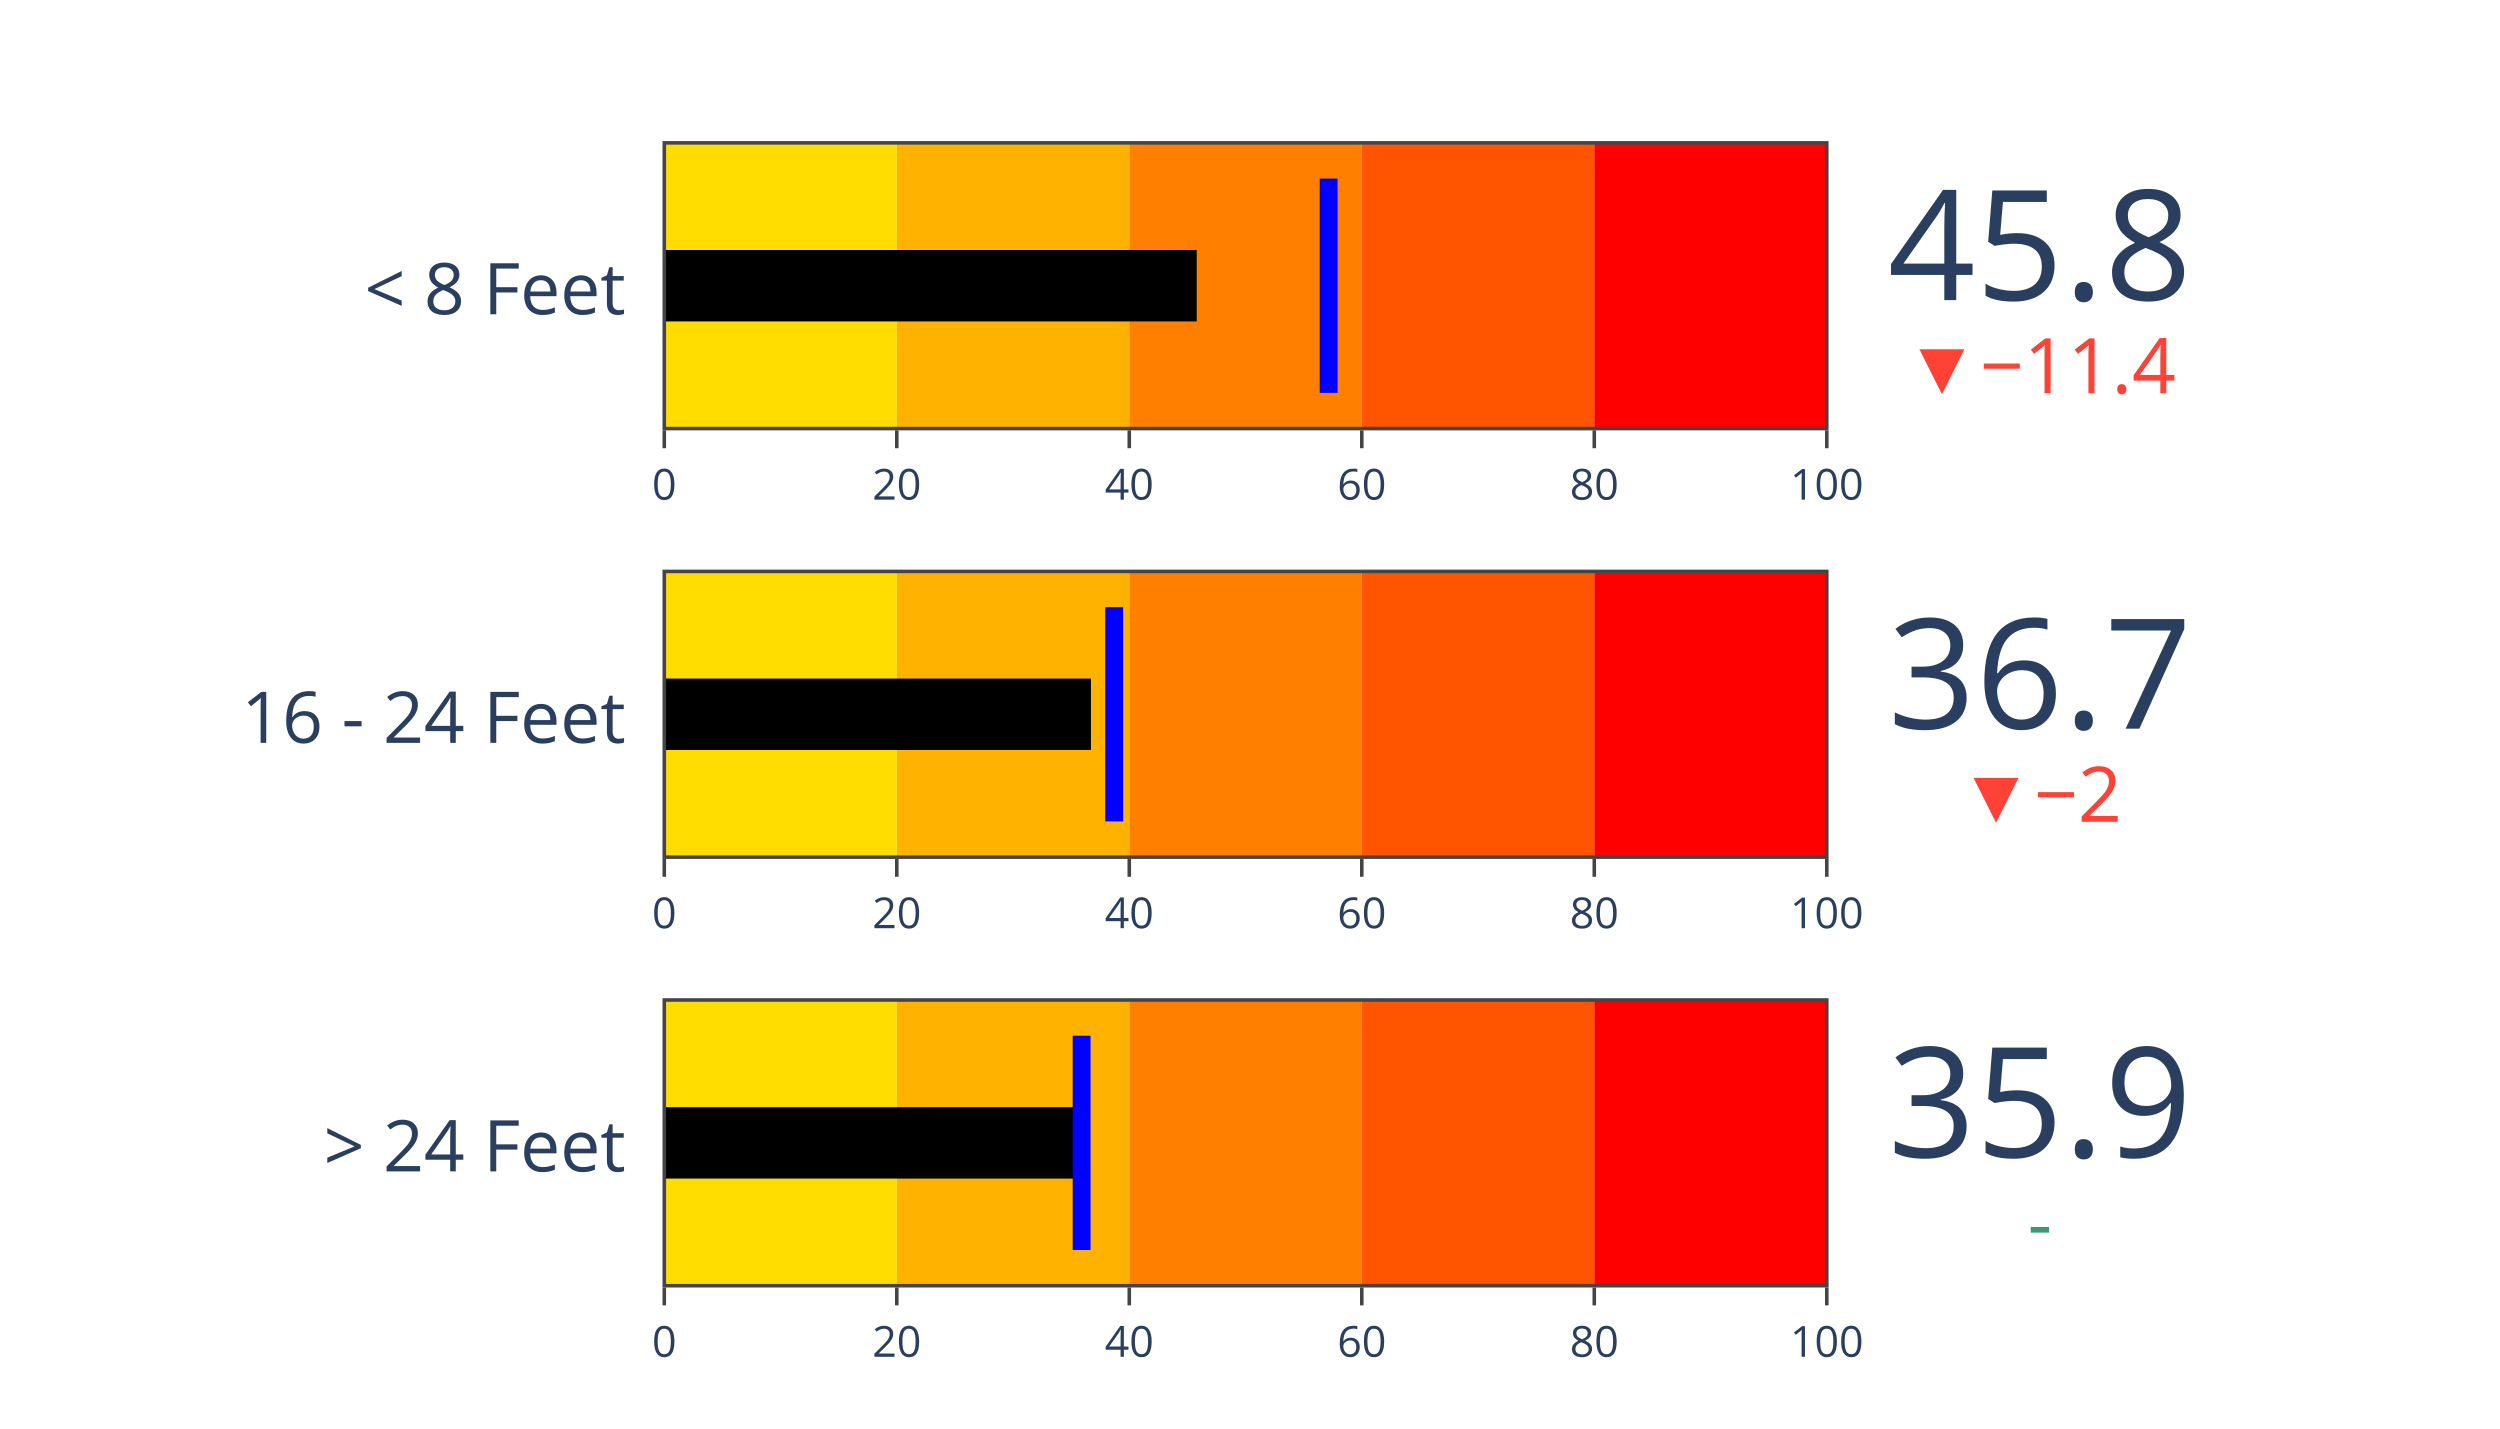
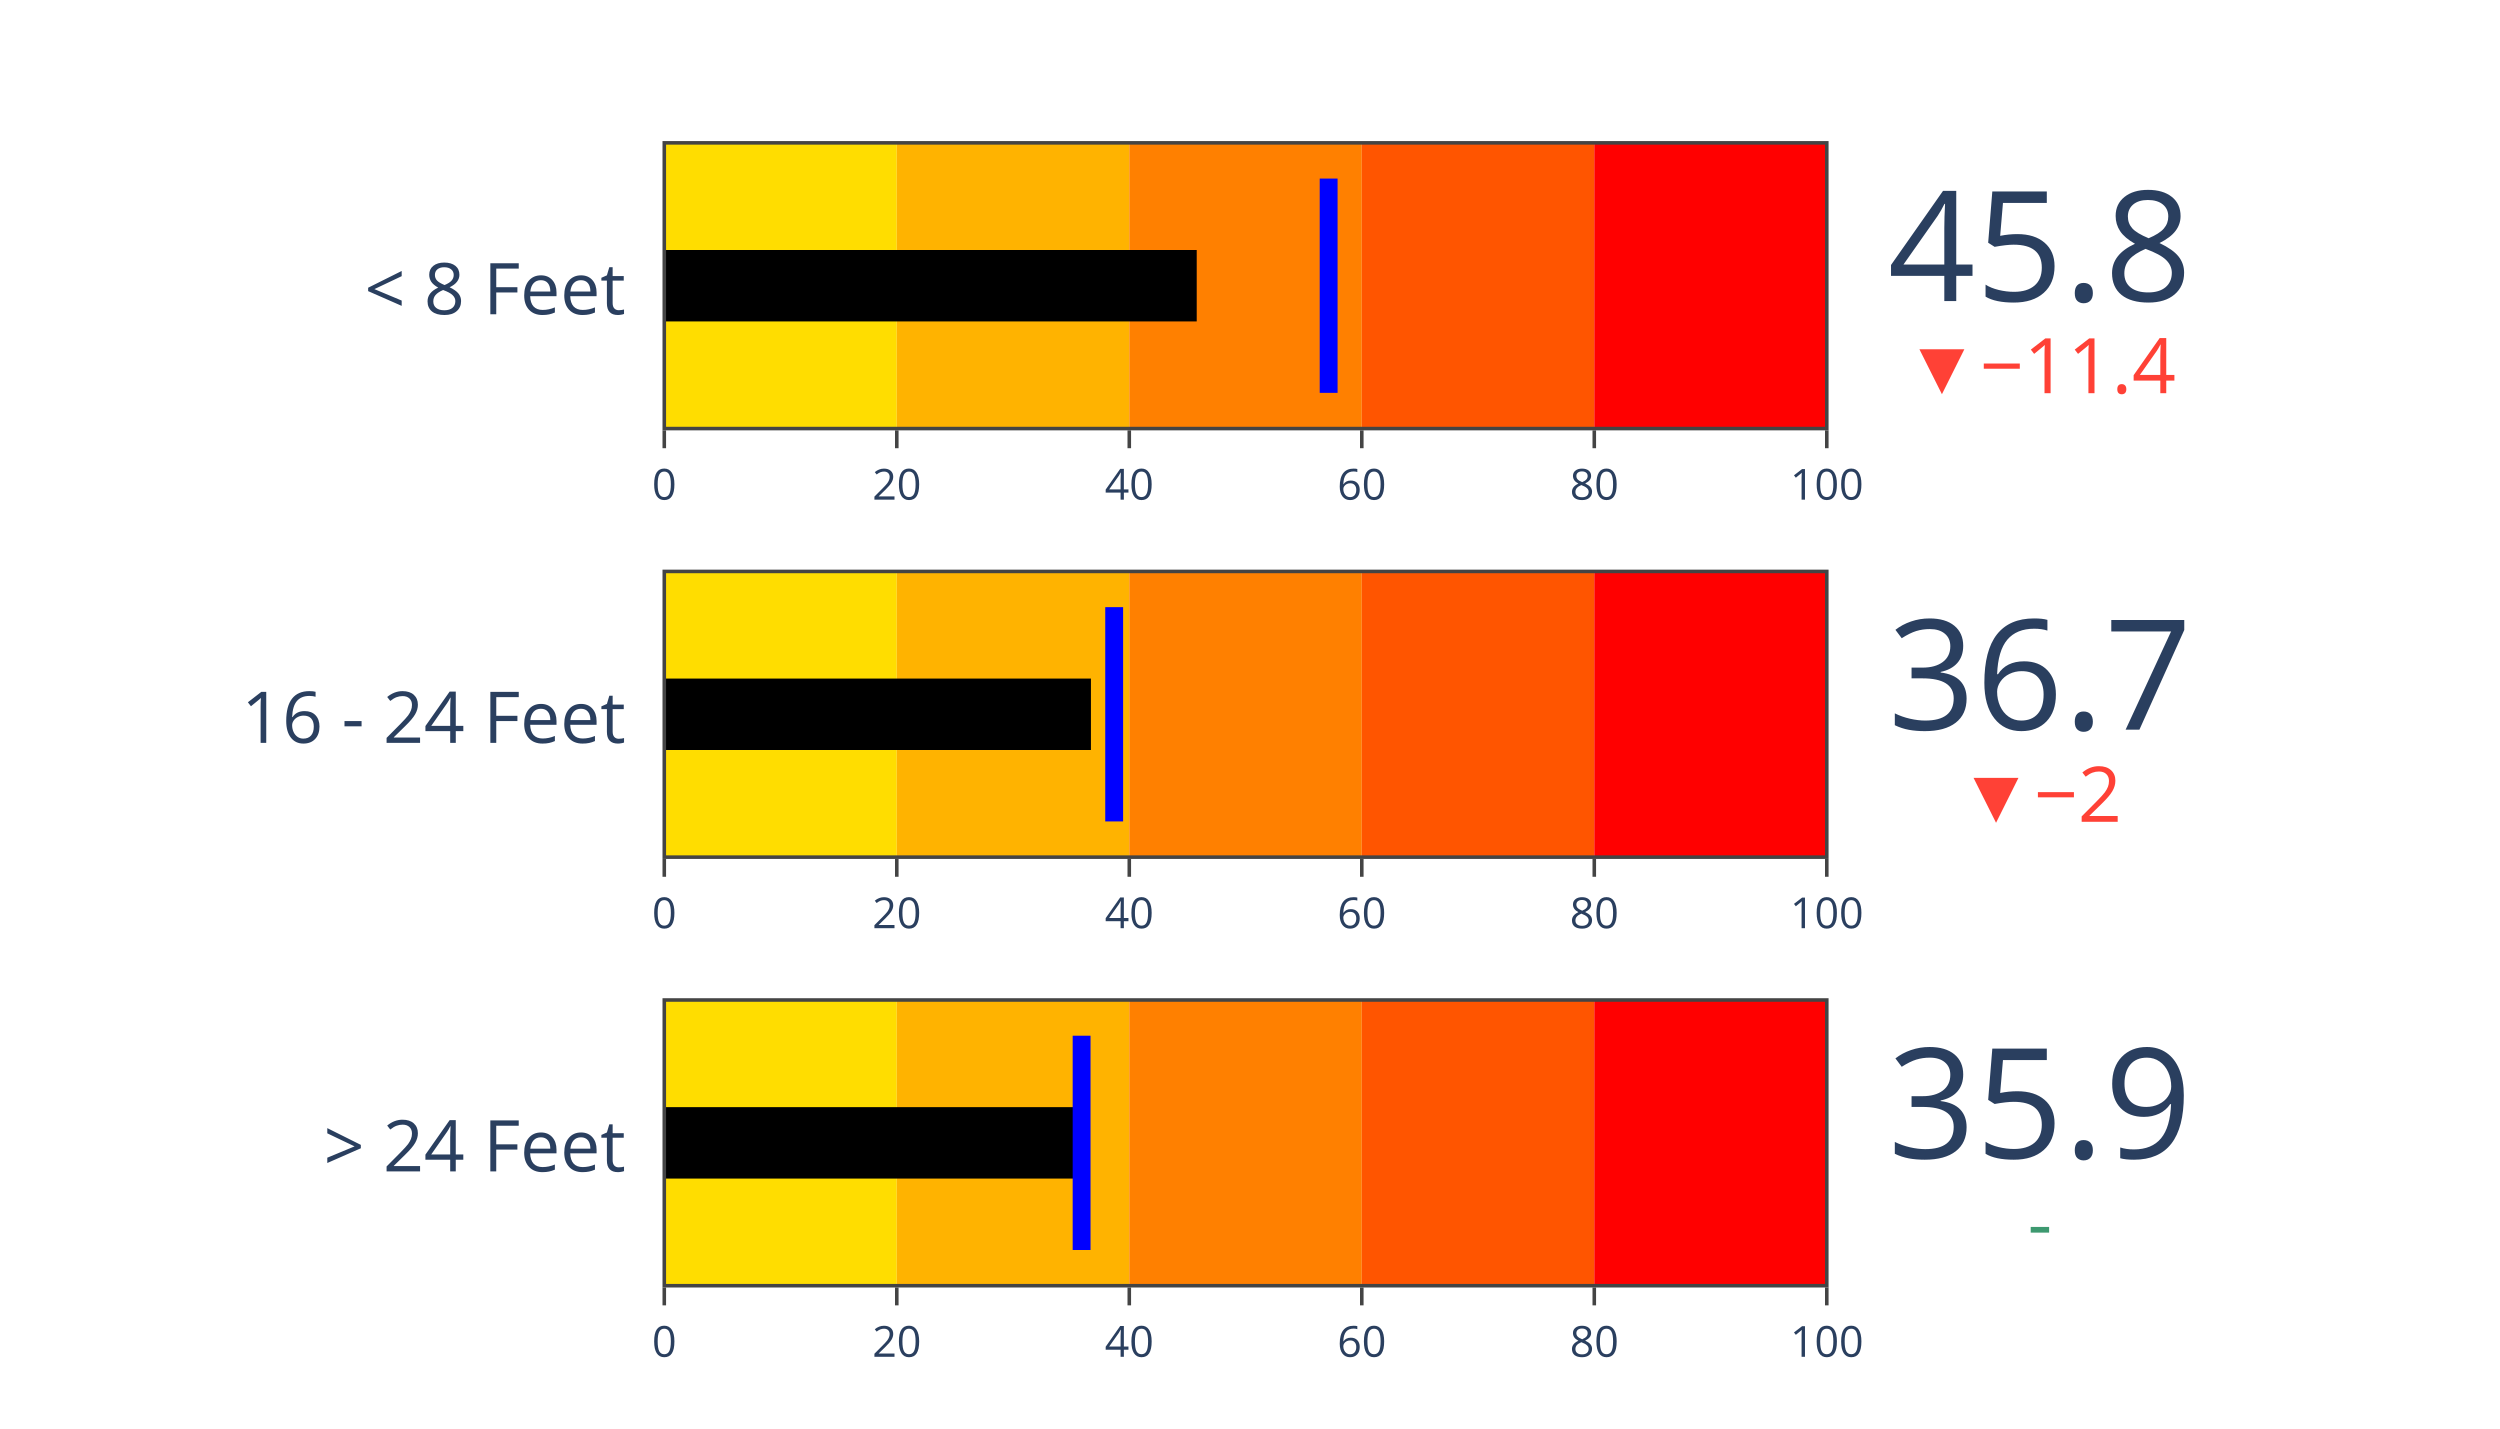
<svg xmlns="http://www.w3.org/2000/svg" class="main-svg" width="700" height="400" style="" viewBox="0 0 700 400">
  <rect x="0" y="0" width="700" height="400" style="fill: rgb(255, 255, 255); fill-opacity: 1;" />
-   <defs id="defs-2c4197">
+   <defs id="defs-64e242">
    <g class="clips" />
    <g class="gradients" />
  </defs>
  <g class="bglayer" />
  <g class="layer-below">
    <g class="imagelayer" />
    <g class="shapelayer" />
  </g>
  <g class="cartesianlayer" />
  <g class="polarlayer" />
  <g class="ternarylayer" />
  <g class="geolayer" />
  <g class="funnelarealayer" />
  <g class="pielayer" />
  <g class="treemaplayer" />
  <g class="sunburstlayer" />
  <g class="glimages" />
-   <defs id="topdefs-2c4197">
+   <defs id="topdefs-64e242">
    <g class="clips" />
  </defs>
  <g class="indicatorlayer">
    <g class="trace">
-       <g class="numbers" transform="translate(571.175,324.031) scale(0.5374613)">
+       <g class="numbers" transform="translate(571.175,324.2997) scale(0.5374613)">
        <text text-anchor="middle" class="number" x="0" y="0" style="font-family: 'Open Sans', verdana, arial, sans-serif; font-size: 80px; fill: rgb(42, 63, 95); fill-opacity: 1; white-space: pre;">35.9</text>
-         <text text-anchor="middle" class="delta" x="0" y="0" style="font-family: 'Open Sans', verdana, arial, sans-serif; font-size: 40px; fill: rgb(61, 153, 112); fill-opacity: 1; white-space: pre;" dy="48.5">-</text>
+         <text text-anchor="middle" class="delta" x="0" y="0" style="font-family: 'Open Sans', verdana, arial, sans-serif; font-size: 40px; fill: rgb(61, 153, 112); fill-opacity: 1; white-space: pre;" dy="48">-</text>
      </g>
      <g class="bullet" transform="translate(186, 280)">
        <g class="bg-bullet">
          <rect width="325.5" x="0" y="0" height="80" style="stroke: rgb(68, 68, 68); stroke-opacity: 1; fill: rgb(255, 255, 255); fill-opacity: 1; stroke-width: 0;" />
        </g>
        <g class="bg-bullet">
          <rect width="65.1" x="0" y="0" height="80" style="stroke: rgb(68, 68, 68); stroke-opacity: 1; fill: rgb(255, 221, 0); fill-opacity: 1; stroke-width: 0;" />
        </g>
        <g class="bg-bullet">
          <rect width="65.1" x="65.1" y="0" height="80" style="stroke: rgb(68, 68, 68); stroke-opacity: 1; fill: rgb(255, 179, 0); fill-opacity: 1; stroke-width: 0;" />
        </g>
        <g class="bg-bullet">
          <rect width="65.1" x="130.2" y="0" height="80" style="stroke: rgb(68, 68, 68); stroke-opacity: 1; fill: rgb(255, 128, 0); fill-opacity: 1; stroke-width: 0;" />
        </g>
        <g class="bg-bullet">
          <rect width="65.1" x="195.3" y="0" height="80" style="stroke: rgb(68, 68, 68); stroke-opacity: 1; fill: rgb(255, 85, 0); fill-opacity: 1; stroke-width: 0;" />
        </g>
        <g class="bg-bullet">
          <rect width="65.1" x="260.4" y="0" height="80" style="stroke: rgb(68, 68, 68); stroke-opacity: 1; fill: rgb(255, 0, 0); fill-opacity: 1; stroke-width: 0;" />
        </g>
        <g class="value-bullet">
          <rect height="20" y="30" width="116.85" style="stroke: rgb(68, 68, 68); stroke-opacity: 1; fill: rgb(0, 0, 0); fill-opacity: 1; stroke-width: 0;" />
        </g>
        <g class="threshold-bullet">
          <line x1="116.85" x2="116.85" y1="10" y2="70" style="stroke: rgb(0, 0, 255); stroke-opacity: 1; stroke-width: 5;" />
        </g>
        <g class="gauge-outline">
          <rect width="325.5" x="0" y="0" height="80" style="stroke: rgb(68, 68, 68); stroke-opacity: 1; fill: rgb(0, 0, 0); fill-opacity: 0; stroke-width: 1;" />
        </g>
      </g>
      <g class="bulletaxis crisp">
        <path class="xbulletaxistick ticks crisp" d="M0,360.5v5" transform="translate(186,0)" style="stroke: rgb(68, 68, 68); stroke-opacity: 1; stroke-width: 1px;" />
        <path class="xbulletaxistick ticks crisp" d="M0,360.5v5" transform="translate(251.1,0)" style="stroke: rgb(68, 68, 68); stroke-opacity: 1; stroke-width: 1px;" />
        <path class="xbulletaxistick ticks crisp" d="M0,360.5v5" transform="translate(316.2,0)" style="stroke: rgb(68, 68, 68); stroke-opacity: 1; stroke-width: 1px;" />
        <path class="xbulletaxistick ticks crisp" d="M0,360.5v5" transform="translate(381.3,0)" style="stroke: rgb(68, 68, 68); stroke-opacity: 1; stroke-width: 1px;" />
        <path class="xbulletaxistick ticks crisp" d="M0,360.5v5" transform="translate(446.4,0)" style="stroke: rgb(68, 68, 68); stroke-opacity: 1; stroke-width: 1px;" />
        <path class="xbulletaxistick ticks crisp" d="M0,360.5v5" transform="translate(511.5,0)" style="stroke: rgb(68, 68, 68); stroke-opacity: 1; stroke-width: 1px;" />
        <g class="xbulletaxistick">
          <text text-anchor="middle" x="0" y="379.9" transform="translate(186,0)" style="font-family: 'Open Sans', verdana, arial, sans-serif; font-size: 12px; fill: rgb(42, 63, 95); fill-opacity: 1; white-space: pre;">0</text>
        </g>
        <g class="xbulletaxistick">
          <text text-anchor="middle" x="0" y="379.9" transform="translate(251.1,0)" style="font-family: 'Open Sans', verdana, arial, sans-serif; font-size: 12px; fill: rgb(42, 63, 95); fill-opacity: 1; white-space: pre;">20</text>
        </g>
        <g class="xbulletaxistick">
          <text text-anchor="middle" x="0" y="379.9" transform="translate(316.2,0)" style="font-family: 'Open Sans', verdana, arial, sans-serif; font-size: 12px; fill: rgb(42, 63, 95); fill-opacity: 1; white-space: pre;">40</text>
        </g>
        <g class="xbulletaxistick">
          <text text-anchor="middle" x="0" y="379.9" transform="translate(381.3,0)" style="font-family: 'Open Sans', verdana, arial, sans-serif; font-size: 12px; fill: rgb(42, 63, 95); fill-opacity: 1; white-space: pre;">60</text>
        </g>
        <g class="xbulletaxistick">
          <text text-anchor="middle" x="0" y="379.9" transform="translate(446.4,0)" style="font-family: 'Open Sans', verdana, arial, sans-serif; font-size: 12px; fill: rgb(42, 63, 95); fill-opacity: 1; white-space: pre;">80</text>
        </g>
        <g class="xbulletaxistick">
          <text text-anchor="middle" x="0" y="379.9" transform="translate(511.5,0)" style="font-family: 'Open Sans', verdana, arial, sans-serif; font-size: 12px; fill: rgb(42, 63, 95); fill-opacity: 1; white-space: pre;">100</text>
        </g>
      </g>
      <text class="title" text-anchor="end" x="0" y="0" style="font-family: 'Open Sans', verdana, arial, sans-serif; font-size: 20px; fill: rgb(42, 63, 95); fill-opacity: 1; white-space: pre;" transform="translate(175.15,328)">&gt; 24 Feet</text>
    </g>
    <g class="trace">
-       <g class="numbers" transform="translate(571.175,204.031) scale(0.5374613)">
+       <g class="numbers" transform="translate(571.175,204.2997) scale(0.5374613)">
        <text text-anchor="middle" class="number" x="0" y="0" style="font-family: 'Open Sans', verdana, arial, sans-serif; font-size: 80px; fill: rgb(42, 63, 95); fill-opacity: 1; white-space: pre;">36.7</text>
-         <text text-anchor="middle" class="delta" x="0" y="0" style="font-family: 'Open Sans', verdana, arial, sans-serif; font-size: 40px; fill: rgb(255, 65, 54); fill-opacity: 1; white-space: pre;" dy="48.5">▼−2</text>
+         <text text-anchor="middle" class="delta" x="0" y="0" style="font-family: 'Open Sans', verdana, arial, sans-serif; font-size: 40px; fill: rgb(255, 65, 54); fill-opacity: 1; white-space: pre;" dy="48">▼−2</text>
      </g>
      <g class="bullet" transform="translate(186, 160)">
        <g class="bg-bullet">
          <rect width="325.5" x="0" y="0" height="80" style="stroke: rgb(68, 68, 68); stroke-opacity: 1; fill: rgb(255, 255, 255); fill-opacity: 1; stroke-width: 0;" />
        </g>
        <g class="bg-bullet">
          <rect width="65.1" x="0" y="0" height="80" style="stroke: rgb(68, 68, 68); stroke-opacity: 1; fill: rgb(255, 221, 0); fill-opacity: 1; stroke-width: 0;" />
        </g>
        <g class="bg-bullet">
          <rect width="65.1" x="65.1" y="0" height="80" style="stroke: rgb(68, 68, 68); stroke-opacity: 1; fill: rgb(255, 179, 0); fill-opacity: 1; stroke-width: 0;" />
        </g>
        <g class="bg-bullet">
          <rect width="65.1" x="130.2" y="0" height="80" style="stroke: rgb(68, 68, 68); stroke-opacity: 1; fill: rgb(255, 128, 0); fill-opacity: 1; stroke-width: 0;" />
        </g>
        <g class="bg-bullet">
          <rect width="65.1" x="195.3" y="0" height="80" style="stroke: rgb(68, 68, 68); stroke-opacity: 1; fill: rgb(255, 85, 0); fill-opacity: 1; stroke-width: 0;" />
        </g>
        <g class="bg-bullet">
          <rect width="65.1" x="260.4" y="0" height="80" style="stroke: rgb(68, 68, 68); stroke-opacity: 1; fill: rgb(255, 0, 0); fill-opacity: 1; stroke-width: 0;" />
        </g>
        <g class="value-bullet">
          <rect height="20" y="30" width="119.46" style="stroke: rgb(68, 68, 68); stroke-opacity: 1; fill: rgb(0, 0, 0); fill-opacity: 1; stroke-width: 0;" />
        </g>
        <g class="threshold-bullet">
          <line x1="125.97" x2="125.97" y1="10" y2="70" style="stroke: rgb(0, 0, 255); stroke-opacity: 1; stroke-width: 5;" />
        </g>
        <g class="gauge-outline">
          <rect width="325.5" x="0" y="0" height="80" style="stroke: rgb(68, 68, 68); stroke-opacity: 1; fill: rgb(0, 0, 0); fill-opacity: 0; stroke-width: 1;" />
        </g>
      </g>
      <g class="bulletaxis crisp">
        <path class="xbulletaxistick ticks crisp" d="M0,240.5v5" transform="translate(186,0)" style="stroke: rgb(68, 68, 68); stroke-opacity: 1; stroke-width: 1px;" />
        <path class="xbulletaxistick ticks crisp" d="M0,240.5v5" transform="translate(251.1,0)" style="stroke: rgb(68, 68, 68); stroke-opacity: 1; stroke-width: 1px;" />
        <path class="xbulletaxistick ticks crisp" d="M0,240.5v5" transform="translate(316.2,0)" style="stroke: rgb(68, 68, 68); stroke-opacity: 1; stroke-width: 1px;" />
        <path class="xbulletaxistick ticks crisp" d="M0,240.5v5" transform="translate(381.3,0)" style="stroke: rgb(68, 68, 68); stroke-opacity: 1; stroke-width: 1px;" />
        <path class="xbulletaxistick ticks crisp" d="M0,240.5v5" transform="translate(446.4,0)" style="stroke: rgb(68, 68, 68); stroke-opacity: 1; stroke-width: 1px;" />
        <path class="xbulletaxistick ticks crisp" d="M0,240.5v5" transform="translate(511.5,0)" style="stroke: rgb(68, 68, 68); stroke-opacity: 1; stroke-width: 1px;" />
        <g class="xbulletaxistick">
          <text text-anchor="middle" x="0" y="259.9" transform="translate(186,0)" style="font-family: 'Open Sans', verdana, arial, sans-serif; font-size: 12px; fill: rgb(42, 63, 95); fill-opacity: 1; white-space: pre;">0</text>
        </g>
        <g class="xbulletaxistick">
          <text text-anchor="middle" x="0" y="259.9" transform="translate(251.1,0)" style="font-family: 'Open Sans', verdana, arial, sans-serif; font-size: 12px; fill: rgb(42, 63, 95); fill-opacity: 1; white-space: pre;">20</text>
        </g>
        <g class="xbulletaxistick">
          <text text-anchor="middle" x="0" y="259.9" transform="translate(316.2,0)" style="font-family: 'Open Sans', verdana, arial, sans-serif; font-size: 12px; fill: rgb(42, 63, 95); fill-opacity: 1; white-space: pre;">40</text>
        </g>
        <g class="xbulletaxistick">
          <text text-anchor="middle" x="0" y="259.9" transform="translate(381.3,0)" style="font-family: 'Open Sans', verdana, arial, sans-serif; font-size: 12px; fill: rgb(42, 63, 95); fill-opacity: 1; white-space: pre;">60</text>
        </g>
        <g class="xbulletaxistick">
          <text text-anchor="middle" x="0" y="259.9" transform="translate(446.4,0)" style="font-family: 'Open Sans', verdana, arial, sans-serif; font-size: 12px; fill: rgb(42, 63, 95); fill-opacity: 1; white-space: pre;">80</text>
        </g>
        <g class="xbulletaxistick">
          <text text-anchor="middle" x="0" y="259.9" transform="translate(511.5,0)" style="font-family: 'Open Sans', verdana, arial, sans-serif; font-size: 12px; fill: rgb(42, 63, 95); fill-opacity: 1; white-space: pre;">100</text>
        </g>
      </g>
      <text class="title" text-anchor="end" x="0" y="0" style="font-family: 'Open Sans', verdana, arial, sans-serif; font-size: 20px; fill: rgb(42, 63, 95); fill-opacity: 1; white-space: pre;" transform="translate(175.15,208)">16 - 24 Feet</text>
    </g>
    <g class="trace">
-       <g class="numbers" transform="translate(571.175,84.03096) scale(0.5374613)">
+       <g class="numbers" transform="translate(571.175,84.29969) scale(0.5374613)">
        <text text-anchor="middle" class="number" x="0" y="0" style="font-family: 'Open Sans', verdana, arial, sans-serif; font-size: 80px; fill: rgb(42, 63, 95); fill-opacity: 1; white-space: pre;">45.8</text>
-         <text text-anchor="middle" class="delta" x="0" y="0" style="font-family: 'Open Sans', verdana, arial, sans-serif; font-size: 40px; fill: rgb(255, 65, 54); fill-opacity: 1; white-space: pre;" dy="48.5">▼−11.4</text>
+         <text text-anchor="middle" class="delta" x="0" y="0" style="font-family: 'Open Sans', verdana, arial, sans-serif; font-size: 40px; fill: rgb(255, 65, 54); fill-opacity: 1; white-space: pre;" dy="48">▼−11.4</text>
      </g>
      <g class="bullet" transform="translate(186, 40)">
        <g class="bg-bullet">
          <rect width="325.5" x="0" y="0" height="80" style="stroke: rgb(68, 68, 68); stroke-opacity: 1; fill: rgb(255, 255, 255); fill-opacity: 1; stroke-width: 0;" />
        </g>
        <g class="bg-bullet">
          <rect width="65.1" x="0" y="0" height="80" style="stroke: rgb(68, 68, 68); stroke-opacity: 1; fill: rgb(255, 221, 0); fill-opacity: 1; stroke-width: 0;" />
        </g>
        <g class="bg-bullet">
          <rect width="65.1" x="65.1" y="0" height="80" style="stroke: rgb(68, 68, 68); stroke-opacity: 1; fill: rgb(255, 179, 0); fill-opacity: 1; stroke-width: 0;" />
        </g>
        <g class="bg-bullet">
          <rect width="65.1" x="130.2" y="0" height="80" style="stroke: rgb(68, 68, 68); stroke-opacity: 1; fill: rgb(255, 128, 0); fill-opacity: 1; stroke-width: 0;" />
        </g>
        <g class="bg-bullet">
          <rect width="65.1" x="195.3" y="0" height="80" style="stroke: rgb(68, 68, 68); stroke-opacity: 1; fill: rgb(255, 85, 0); fill-opacity: 1; stroke-width: 0;" />
        </g>
        <g class="bg-bullet">
          <rect width="65.1" x="260.4" y="0" height="80" style="stroke: rgb(68, 68, 68); stroke-opacity: 1; fill: rgb(255, 0, 0); fill-opacity: 1; stroke-width: 0;" />
        </g>
        <g class="value-bullet">
          <rect height="20" y="30" width="149.08" style="stroke: rgb(68, 68, 68); stroke-opacity: 1; fill: rgb(0, 0, 0); fill-opacity: 1; stroke-width: 0;" />
        </g>
        <g class="threshold-bullet">
          <line x1="186.02" x2="186.02" y1="10" y2="70" style="stroke: rgb(0, 0, 255); stroke-opacity: 1; stroke-width: 5;" />
        </g>
        <g class="gauge-outline">
          <rect width="325.5" x="0" y="0" height="80" style="stroke: rgb(68, 68, 68); stroke-opacity: 1; fill: rgb(0, 0, 0); fill-opacity: 0; stroke-width: 1;" />
        </g>
      </g>
      <g class="bulletaxis crisp">
        <path class="xbulletaxistick ticks crisp" d="M0,120.5v5" transform="translate(186,0)" style="stroke: rgb(68, 68, 68); stroke-opacity: 1; stroke-width: 1px;" />
        <path class="xbulletaxistick ticks crisp" d="M0,120.5v5" transform="translate(251.1,0)" style="stroke: rgb(68, 68, 68); stroke-opacity: 1; stroke-width: 1px;" />
        <path class="xbulletaxistick ticks crisp" d="M0,120.5v5" transform="translate(316.2,0)" style="stroke: rgb(68, 68, 68); stroke-opacity: 1; stroke-width: 1px;" />
        <path class="xbulletaxistick ticks crisp" d="M0,120.5v5" transform="translate(381.3,0)" style="stroke: rgb(68, 68, 68); stroke-opacity: 1; stroke-width: 1px;" />
        <path class="xbulletaxistick ticks crisp" d="M0,120.5v5" transform="translate(446.4,0)" style="stroke: rgb(68, 68, 68); stroke-opacity: 1; stroke-width: 1px;" />
        <path class="xbulletaxistick ticks crisp" d="M0,120.5v5" transform="translate(511.5,0)" style="stroke: rgb(68, 68, 68); stroke-opacity: 1; stroke-width: 1px;" />
        <g class="xbulletaxistick">
          <text text-anchor="middle" x="0" y="139.9" transform="translate(186,0)" style="font-family: 'Open Sans', verdana, arial, sans-serif; font-size: 12px; fill: rgb(42, 63, 95); fill-opacity: 1; white-space: pre;">0</text>
        </g>
        <g class="xbulletaxistick">
          <text text-anchor="middle" x="0" y="139.9" transform="translate(251.1,0)" style="font-family: 'Open Sans', verdana, arial, sans-serif; font-size: 12px; fill: rgb(42, 63, 95); fill-opacity: 1; white-space: pre;">20</text>
        </g>
        <g class="xbulletaxistick">
          <text text-anchor="middle" x="0" y="139.9" transform="translate(316.2,0)" style="font-family: 'Open Sans', verdana, arial, sans-serif; font-size: 12px; fill: rgb(42, 63, 95); fill-opacity: 1; white-space: pre;">40</text>
        </g>
        <g class="xbulletaxistick">
          <text text-anchor="middle" x="0" y="139.9" transform="translate(381.3,0)" style="font-family: 'Open Sans', verdana, arial, sans-serif; font-size: 12px; fill: rgb(42, 63, 95); fill-opacity: 1; white-space: pre;">60</text>
        </g>
        <g class="xbulletaxistick">
          <text text-anchor="middle" x="0" y="139.9" transform="translate(446.4,0)" style="font-family: 'Open Sans', verdana, arial, sans-serif; font-size: 12px; fill: rgb(42, 63, 95); fill-opacity: 1; white-space: pre;">80</text>
        </g>
        <g class="xbulletaxistick">
          <text text-anchor="middle" x="0" y="139.9" transform="translate(511.5,0)" style="font-family: 'Open Sans', verdana, arial, sans-serif; font-size: 12px; fill: rgb(42, 63, 95); fill-opacity: 1; white-space: pre;">100</text>
        </g>
      </g>
      <text class="title" text-anchor="end" x="0" y="0" style="font-family: 'Open Sans', verdana, arial, sans-serif; font-size: 20px; fill: rgb(42, 63, 95); fill-opacity: 1; white-space: pre;" transform="translate(175.15,88)">&lt; 8 Feet</text>
    </g>
  </g>
  <g class="layer-above">
    <g class="imagelayer" />
    <g class="shapelayer" />
  </g>
  <g class="infolayer">
    <g class="g-gtitle" />
  </g>
</svg>
